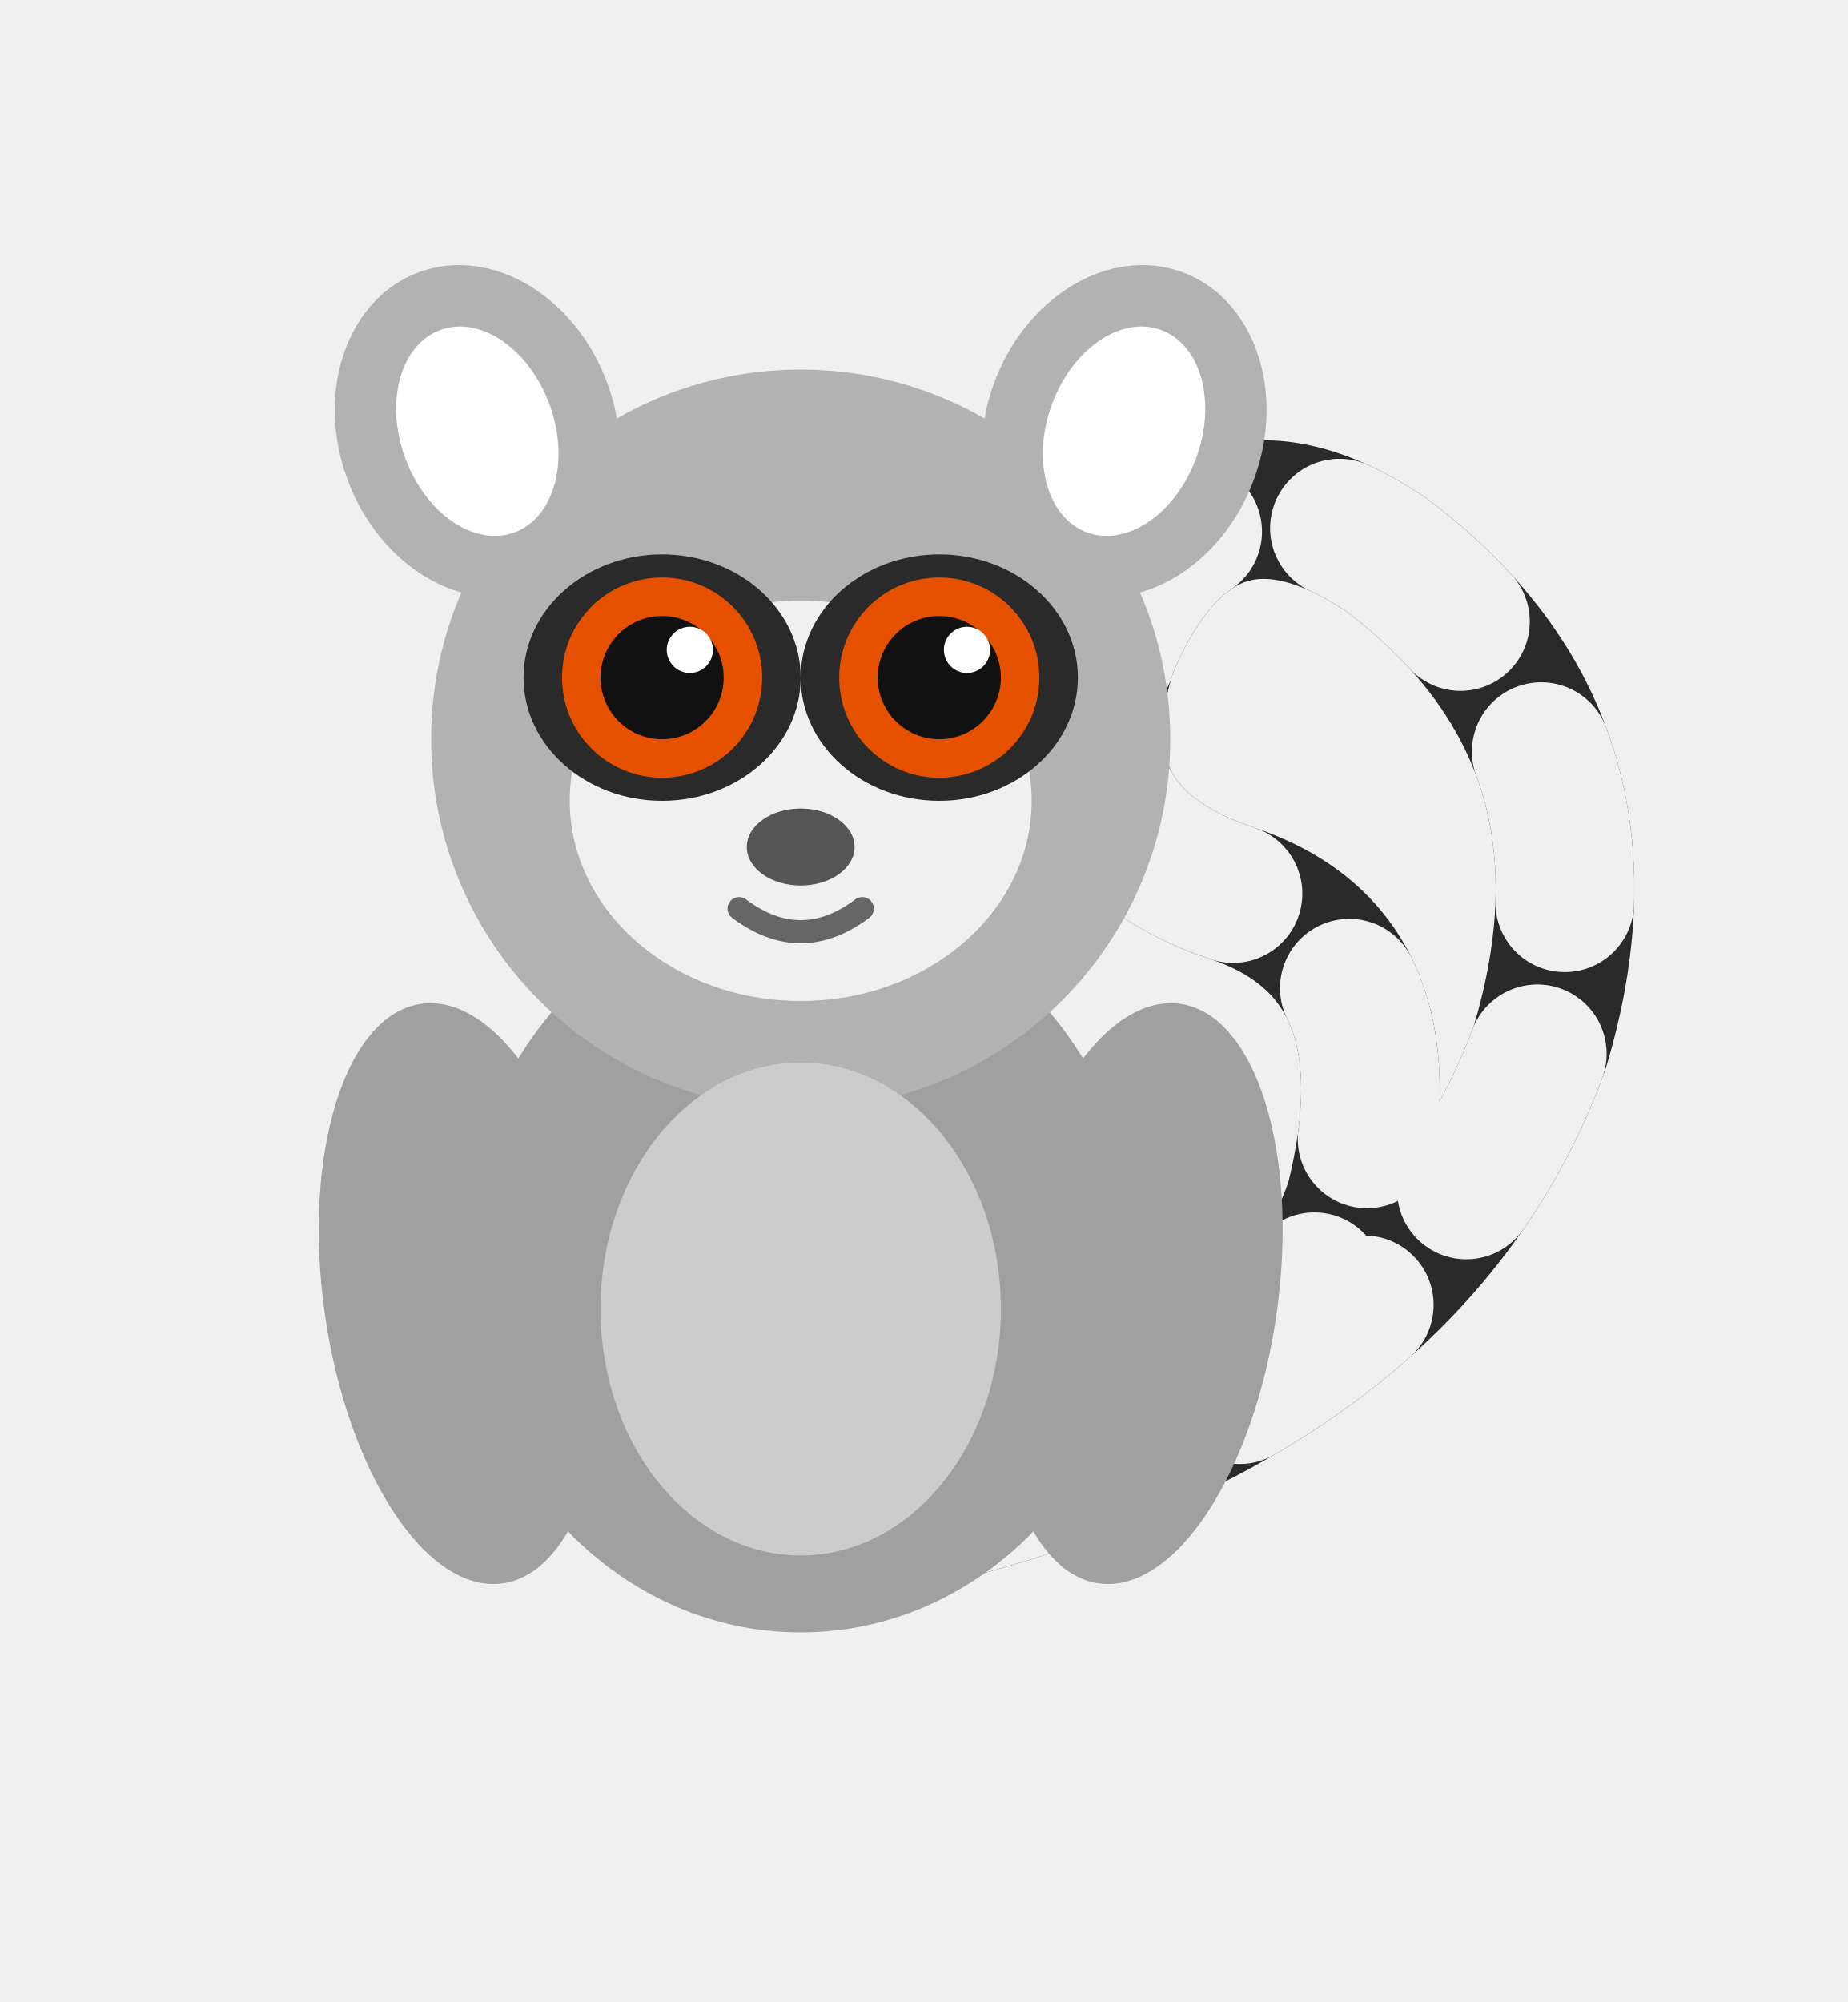
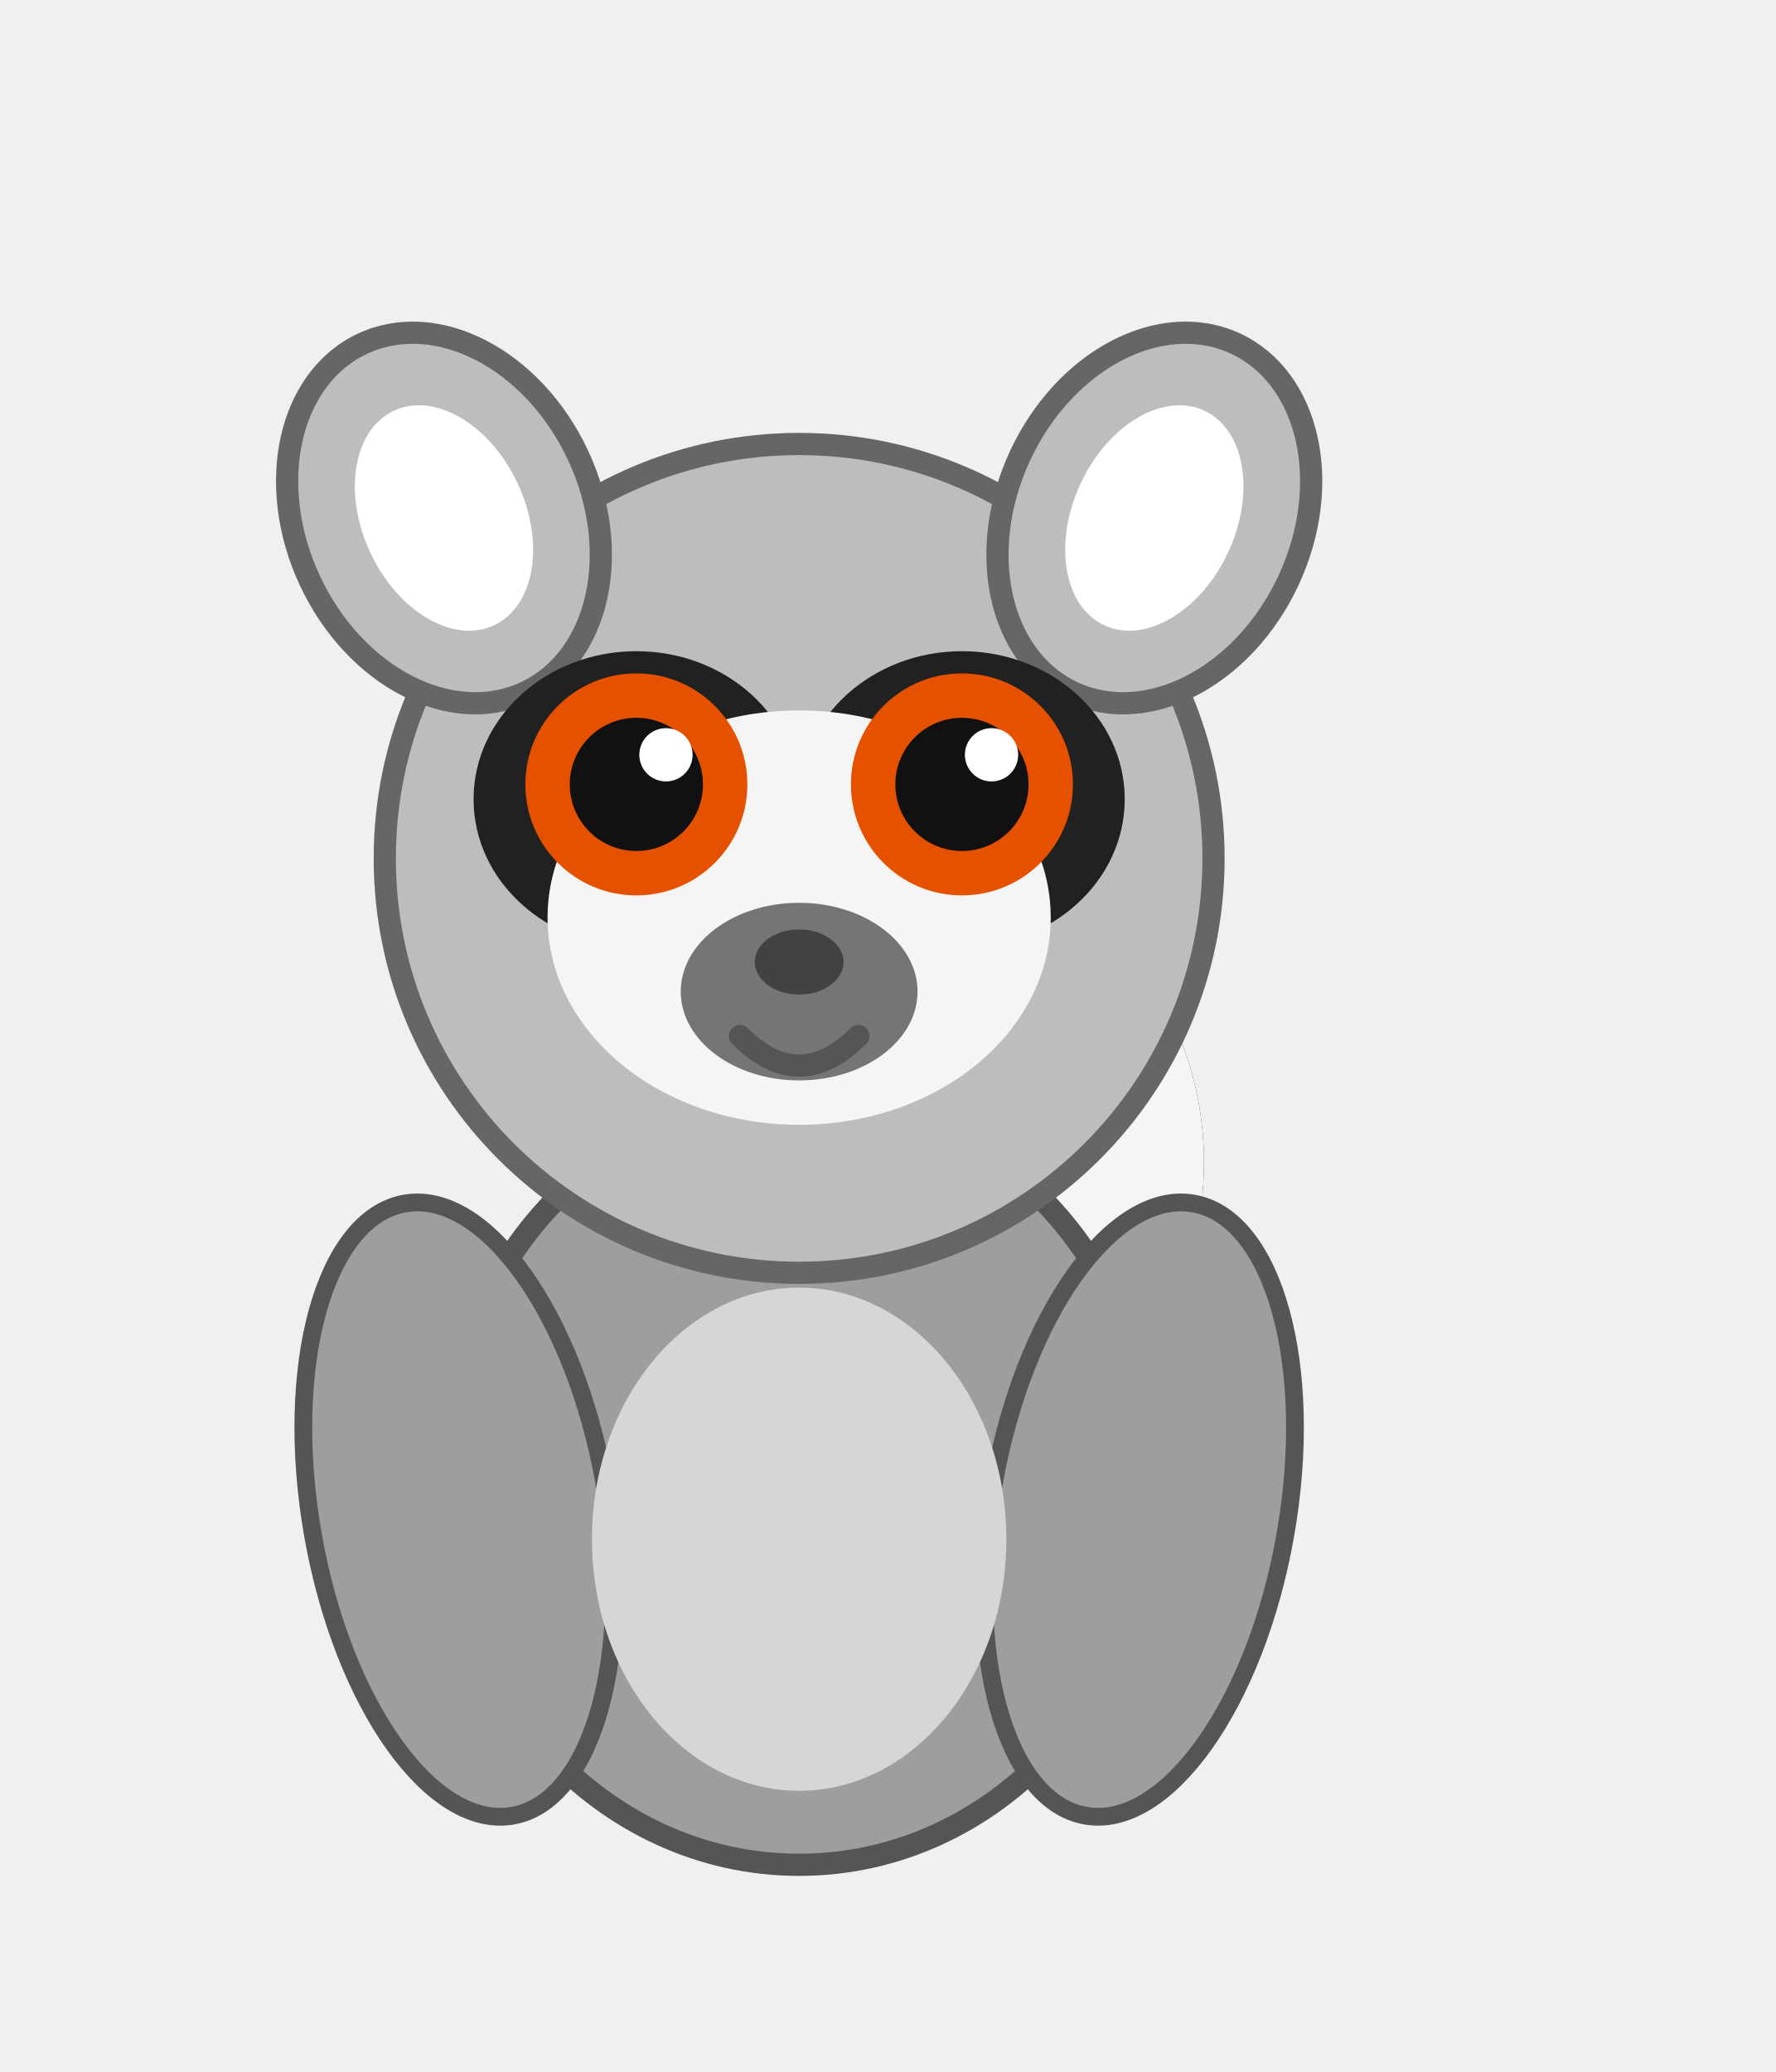
- <svg xmlns="http://www.w3.org/2000/svg" viewBox="0 0 120 130">
-   <path d="M62 98 Q92 90 100 68 Q106 48 90 36 Q78 28 72 42 Q68 54 80 58 Q92 62 88 78 Q84 90 66 95" fill="none" stroke="#2a2a2a" stroke-width="9" stroke-linecap="round" />
-   <path d="M62 98 Q92 90 100 68 Q106 48 90 36 Q78 28 72 42 Q68 54 80 58 Q92 62 88 78 Q84 90 66 95" fill="none" stroke="#f0f0f0" stroke-width="9" stroke-linecap="round" stroke-dasharray="10 10" />
-   <ellipse cx="52" cy="82" rx="22" ry="24" fill="#a0a0a0" />
-   <circle cx="52" cy="48" r="24" fill="#b2b2b2" />
-   <ellipse cx="52" cy="52" rx="15" ry="13" fill="#f0f0f0" />
-   <ellipse cx="31" cy="28" rx="9" ry="11" fill="#b2b2b2" transform="rotate(-20 31 28)" />
-   <ellipse cx="31" cy="28" rx="5" ry="7" fill="#fff" transform="rotate(-20 31 28)" />
-   <ellipse cx="73" cy="28" rx="9" ry="11" fill="#b2b2b2" transform="rotate(20 73 28)" />
-   <ellipse cx="73" cy="28" rx="5" ry="7" fill="#fff" transform="rotate(20 73 28)" />
-   <ellipse cx="43" cy="44" rx="9" ry="8" fill="#2a2a2a" />
-   <ellipse cx="61" cy="44" rx="9" ry="8" fill="#2a2a2a" />
-   <circle cx="43" cy="44" r="6.5" fill="#E65100" />
-   <circle cx="61" cy="44" r="6.5" fill="#E65100" />
-   <circle cx="43" cy="44" r="4" fill="#111" />
-   <circle cx="61" cy="44" r="4" fill="#111" />
-   <circle cx="44.8" cy="42.2" r="1.5" fill="#fff" />
-   <circle cx="62.8" cy="42.2" r="1.5" fill="#fff" />
-   <ellipse cx="52" cy="55" rx="3.5" ry="2.5" fill="#555" />
-   <path d="M48 59 Q52 62 56 59" stroke="#666" stroke-width="1.5" fill="none" stroke-linecap="round" />
-   <ellipse cx="30" cy="84" rx="9" ry="19" fill="#a0a0a0" transform="rotate(-8 30 84)" />
-   <ellipse cx="74" cy="84" rx="9" ry="19" fill="#a0a0a0" transform="rotate(8 74 84)" />
-   <ellipse cx="52" cy="85" rx="13" ry="16" fill="#cccccc" />
+ <svg xmlns="http://www.w3.org/2000/svg" viewBox="0 0 120 140">
+   <path d="M58 118 C58 118 45 108 42 90 C39 72 50 60 62 62 C74 64 80 76 74 88 C70 96 60 94 58 84 C56 74 65 68 72 72" fill="none" stroke="#1a1a1a" stroke-width="10" stroke-linecap="round" stroke-linejoin="round" />
+   <path d="M58 118 C58 118 45 108 42 90 C39 72 50 60 62 62 C74 64 80 76 74 88 C70 96 60 94 58 84 C56 74 65 68 72 72" fill="none" stroke="#f5f5f5" stroke-width="10" stroke-linecap="round" stroke-linejoin="round" stroke-dasharray="11 11" stroke-dashoffset="0" />
+   <ellipse cx="54" cy="100" rx="24" ry="26" fill="#9e9e9e" stroke="#555" stroke-width="1.5" />
+   <circle cx="54" cy="58" r="28" fill="#bdbdbd" stroke="#666" stroke-width="1.5" />
+   <ellipse cx="30" cy="35" rx="10" ry="13" fill="#bdbdbd" stroke="#666" stroke-width="1.5" transform="rotate(-25 30 35)" />
+   <ellipse cx="30" cy="35" rx="5.5" ry="8" fill="#ffffff" transform="rotate(-25 30 35)" />
+   <ellipse cx="78" cy="35" rx="10" ry="13" fill="#bdbdbd" stroke="#666" stroke-width="1.5" transform="rotate(25 78 35)" />
+   <ellipse cx="78" cy="35" rx="5.5" ry="8" fill="#ffffff" transform="rotate(25 78 35)" />
+   <ellipse cx="43" cy="54" rx="11" ry="10" fill="#212121" />
+   <ellipse cx="65" cy="54" rx="11" ry="10" fill="#212121" />
+   <ellipse cx="54" cy="62" rx="17" ry="14" fill="#f5f5f5" />
+   <circle cx="43" cy="53" r="7.5" fill="#E65100" />
+   <circle cx="65" cy="53" r="7.5" fill="#E65100" />
+   <circle cx="43" cy="53" r="4.5" fill="#111" />
+   <circle cx="65" cy="53" r="4.5" fill="#111" />
+   <circle cx="45" cy="51" r="1.8" fill="#fff" />
+   <circle cx="67" cy="51" r="1.8" fill="#fff" />
+   <ellipse cx="54" cy="67" rx="8" ry="6" fill="#757575" />
+   <ellipse cx="54" cy="65" rx="3" ry="2.2" fill="#424242" />
+   <path d="M50 70 Q54 74 58 70" stroke="#555" stroke-width="1.5" fill="none" stroke-linecap="round" />
+   <ellipse cx="31" cy="102" rx="10" ry="21" fill="#9e9e9e" stroke="#555" stroke-width="1.2" transform="rotate(-10 31 102)" />
+   <ellipse cx="77" cy="102" rx="10" ry="21" fill="#9e9e9e" stroke="#555" stroke-width="1.2" transform="rotate(10 77 102)" />
+   <ellipse cx="54" cy="104" rx="14" ry="17" fill="#d6d6d6" />
</svg>
